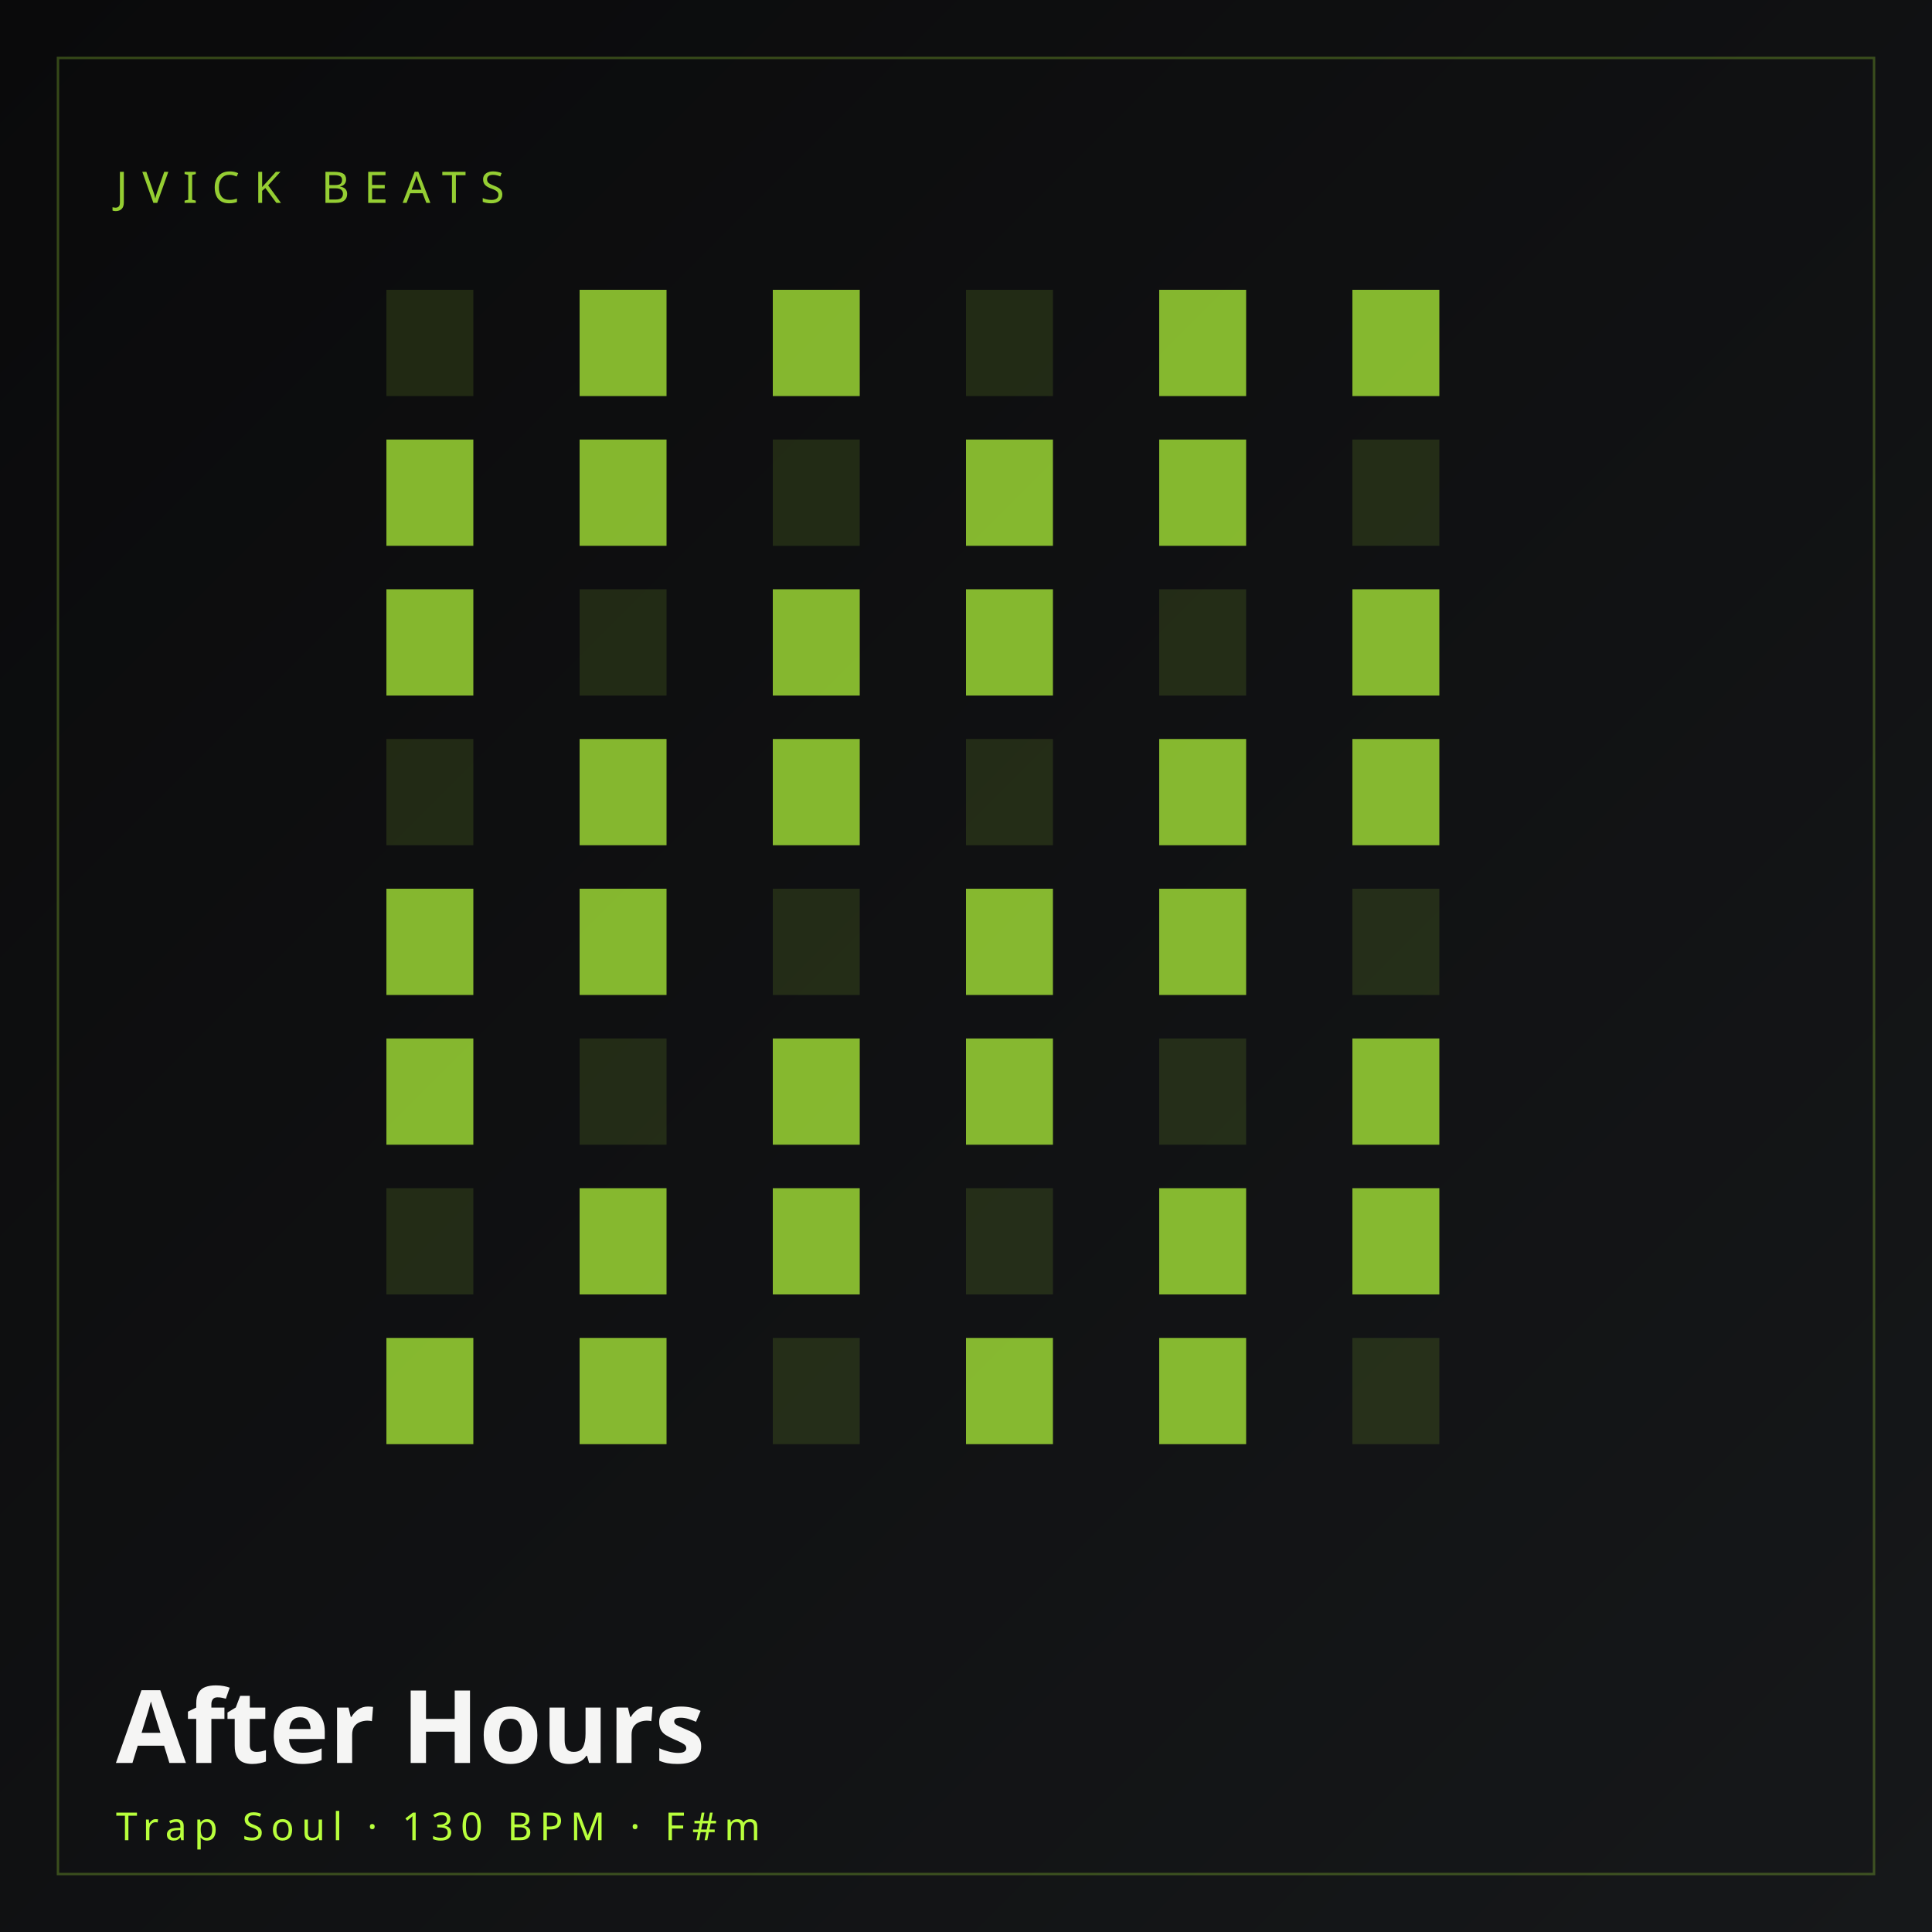
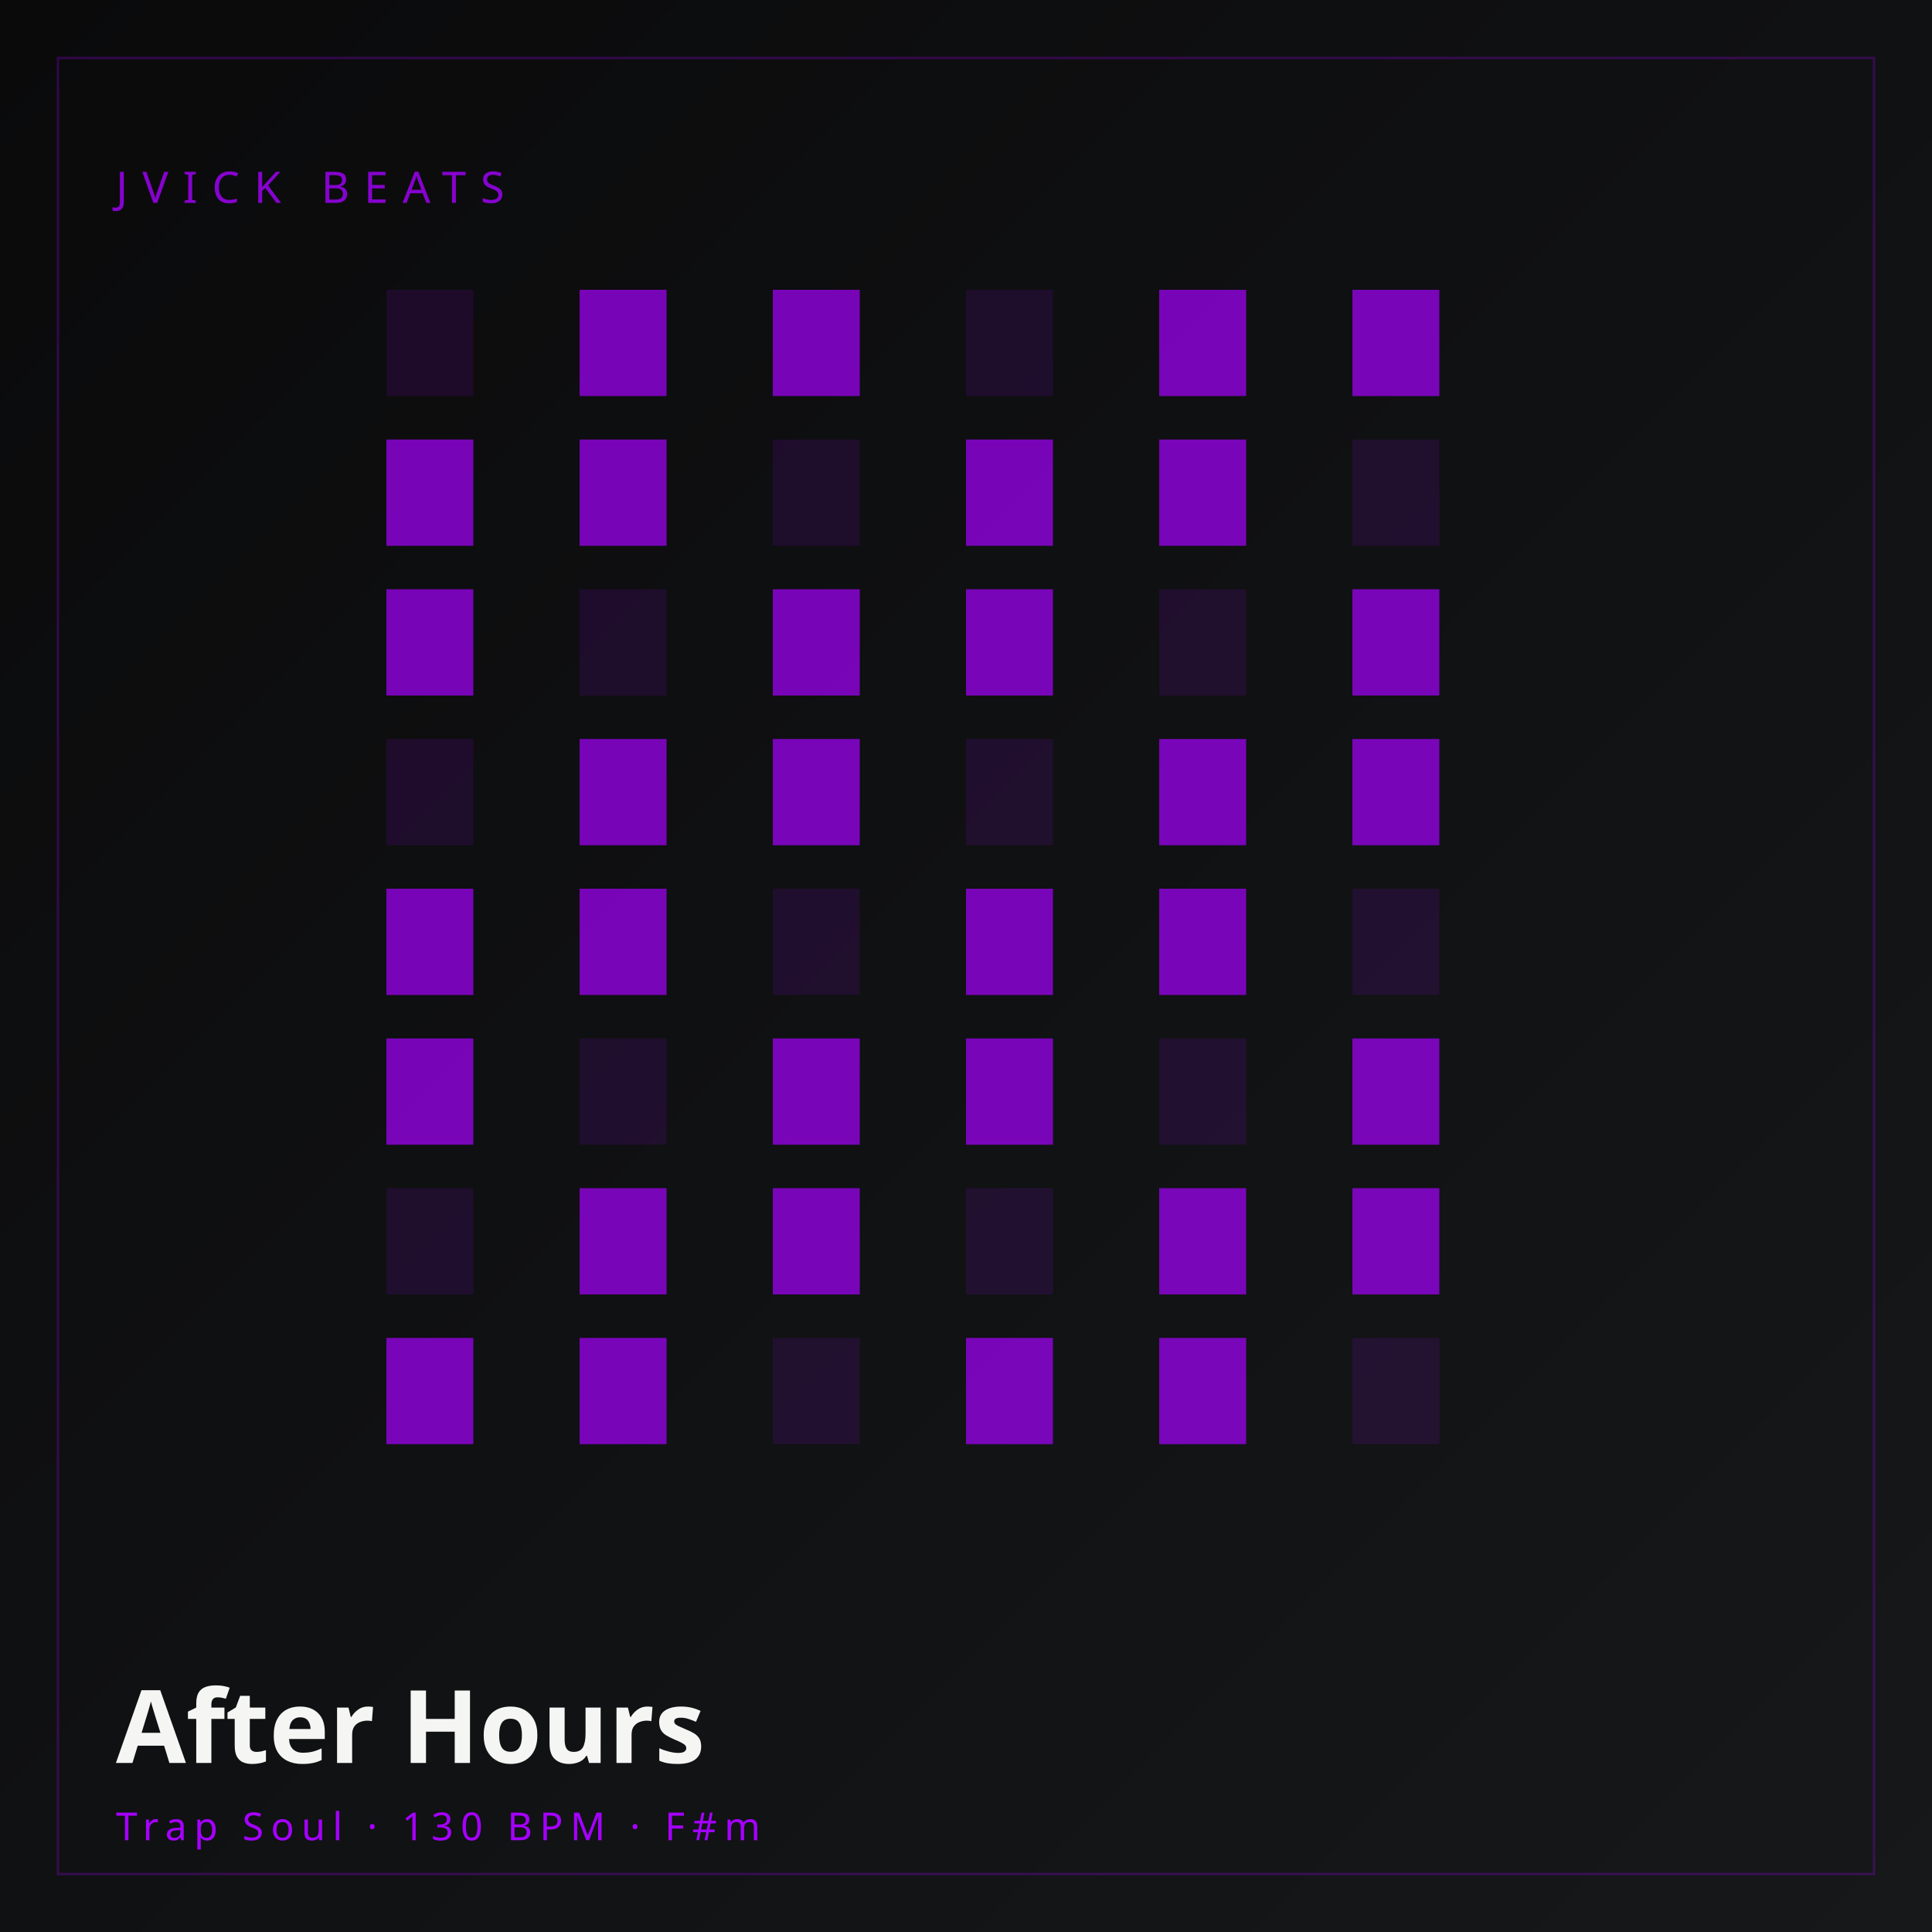
<svg xmlns="http://www.w3.org/2000/svg" viewBox="0 0 800 800" width="800" height="800">
  <defs>
    <linearGradient id="bg" x1="0" y1="0" x2="1" y2="1">
      <stop offset="0%" stop-color="#0a0a0b" />
      <stop offset="100%" stop-color="#16181a" />
    </linearGradient>
  </defs>
  <rect width="800" height="800" fill="url(#bg)" />
-   <rect x="24" y="24" width="752" height="752" fill="none" stroke="#b8ff3c" stroke-width="1" opacity="0.25" />
-   <rect x="160" y="120" width="36" height="44" fill="#b8ff3c" opacity="0.12" />
-   <rect x="160" y="182" width="36" height="44" fill="#b8ff3c" opacity="0.7" />
-   <rect x="160" y="244" width="36" height="44" fill="#b8ff3c" opacity="0.7" />
-   <rect x="160" y="306" width="36" height="44" fill="#b8ff3c" opacity="0.12" />
-   <rect x="160" y="368" width="36" height="44" fill="#b8ff3c" opacity="0.7" />
-   <rect x="160" y="430" width="36" height="44" fill="#b8ff3c" opacity="0.7" />
-   <rect x="160" y="492" width="36" height="44" fill="#b8ff3c" opacity="0.12" />
-   <rect x="160" y="554" width="36" height="44" fill="#b8ff3c" opacity="0.7" />
-   <rect x="240" y="120" width="36" height="44" fill="#b8ff3c" opacity="0.7" />
-   <rect x="240" y="182" width="36" height="44" fill="#b8ff3c" opacity="0.7" />
-   <rect x="240" y="244" width="36" height="44" fill="#b8ff3c" opacity="0.12" />
-   <rect x="240" y="306" width="36" height="44" fill="#b8ff3c" opacity="0.7" />
-   <rect x="240" y="368" width="36" height="44" fill="#b8ff3c" opacity="0.7" />
-   <rect x="240" y="430" width="36" height="44" fill="#b8ff3c" opacity="0.12" />
-   <rect x="240" y="492" width="36" height="44" fill="#b8ff3c" opacity="0.7" />
-   <rect x="240" y="554" width="36" height="44" fill="#b8ff3c" opacity="0.7" />
-   <rect x="320" y="120" width="36" height="44" fill="#b8ff3c" opacity="0.7" />
-   <rect x="320" y="182" width="36" height="44" fill="#b8ff3c" opacity="0.12" />
-   <rect x="320" y="244" width="36" height="44" fill="#b8ff3c" opacity="0.7" />
-   <rect x="320" y="306" width="36" height="44" fill="#b8ff3c" opacity="0.7" />
-   <rect x="320" y="368" width="36" height="44" fill="#b8ff3c" opacity="0.12" />
-   <rect x="320" y="430" width="36" height="44" fill="#b8ff3c" opacity="0.7" />
-   <rect x="320" y="492" width="36" height="44" fill="#b8ff3c" opacity="0.7" />
-   <rect x="320" y="554" width="36" height="44" fill="#b8ff3c" opacity="0.12" />
-   <rect x="400" y="120" width="36" height="44" fill="#b8ff3c" opacity="0.12" />
-   <rect x="400" y="182" width="36" height="44" fill="#b8ff3c" opacity="0.7" />
-   <rect x="400" y="244" width="36" height="44" fill="#b8ff3c" opacity="0.7" />
-   <rect x="400" y="306" width="36" height="44" fill="#b8ff3c" opacity="0.12" />
-   <rect x="400" y="368" width="36" height="44" fill="#b8ff3c" opacity="0.7" />
-   <rect x="400" y="430" width="36" height="44" fill="#b8ff3c" opacity="0.7" />
-   <rect x="400" y="492" width="36" height="44" fill="#b8ff3c" opacity="0.12" />
-   <rect x="400" y="554" width="36" height="44" fill="#b8ff3c" opacity="0.7" />
-   <rect x="480" y="120" width="36" height="44" fill="#b8ff3c" opacity="0.7" />
-   <rect x="480" y="182" width="36" height="44" fill="#b8ff3c" opacity="0.7" />
-   <rect x="480" y="244" width="36" height="44" fill="#b8ff3c" opacity="0.12" />
-   <rect x="480" y="306" width="36" height="44" fill="#b8ff3c" opacity="0.7" />
-   <rect x="480" y="368" width="36" height="44" fill="#b8ff3c" opacity="0.7" />
-   <rect x="480" y="430" width="36" height="44" fill="#b8ff3c" opacity="0.12" />
-   <rect x="480" y="492" width="36" height="44" fill="#b8ff3c" opacity="0.7" />
-   <rect x="480" y="554" width="36" height="44" fill="#b8ff3c" opacity="0.7" />
-   <rect x="560" y="120" width="36" height="44" fill="#b8ff3c" opacity="0.7" />
-   <rect x="560" y="182" width="36" height="44" fill="#b8ff3c" opacity="0.12" />
-   <rect x="560" y="244" width="36" height="44" fill="#b8ff3c" opacity="0.7" />
-   <rect x="560" y="306" width="36" height="44" fill="#b8ff3c" opacity="0.7" />
-   <rect x="560" y="368" width="36" height="44" fill="#b8ff3c" opacity="0.12" />
-   <rect x="560" y="430" width="36" height="44" fill="#b8ff3c" opacity="0.7" />
-   <rect x="560" y="492" width="36" height="44" fill="#b8ff3c" opacity="0.7" />
-   <rect x="560" y="554" width="36" height="44" fill="#b8ff3c" opacity="0.12" />
-   <text x="48" y="84" fill="#b8ff3c" font-family="ui-sans-serif, system-ui, sans-serif" font-size="18" letter-spacing="6" opacity="0.8">JVICK BEATS</text>
+   <rect x="24" y="24" width="752" height="752" fill="none" stroke="#A500FF" stroke-width="1" opacity="0.25" />
+   <rect x="160" y="120" width="36" height="44" fill="#A500FF" opacity="0.12" />
+   <rect x="160" y="182" width="36" height="44" fill="#A500FF" opacity="0.7" />
+   <rect x="160" y="244" width="36" height="44" fill="#A500FF" opacity="0.7" />
+   <rect x="160" y="306" width="36" height="44" fill="#A500FF" opacity="0.12" />
+   <rect x="160" y="368" width="36" height="44" fill="#A500FF" opacity="0.7" />
+   <rect x="160" y="430" width="36" height="44" fill="#A500FF" opacity="0.7" />
+   <rect x="160" y="492" width="36" height="44" fill="#A500FF" opacity="0.12" />
+   <rect x="160" y="554" width="36" height="44" fill="#A500FF" opacity="0.7" />
+   <rect x="240" y="120" width="36" height="44" fill="#A500FF" opacity="0.7" />
+   <rect x="240" y="182" width="36" height="44" fill="#A500FF" opacity="0.7" />
+   <rect x="240" y="244" width="36" height="44" fill="#A500FF" opacity="0.12" />
+   <rect x="240" y="306" width="36" height="44" fill="#A500FF" opacity="0.7" />
+   <rect x="240" y="368" width="36" height="44" fill="#A500FF" opacity="0.7" />
+   <rect x="240" y="430" width="36" height="44" fill="#A500FF" opacity="0.12" />
+   <rect x="240" y="492" width="36" height="44" fill="#A500FF" opacity="0.7" />
+   <rect x="240" y="554" width="36" height="44" fill="#A500FF" opacity="0.7" />
+   <rect x="320" y="120" width="36" height="44" fill="#A500FF" opacity="0.7" />
+   <rect x="320" y="182" width="36" height="44" fill="#A500FF" opacity="0.12" />
+   <rect x="320" y="244" width="36" height="44" fill="#A500FF" opacity="0.7" />
+   <rect x="320" y="306" width="36" height="44" fill="#A500FF" opacity="0.7" />
+   <rect x="320" y="368" width="36" height="44" fill="#A500FF" opacity="0.12" />
+   <rect x="320" y="430" width="36" height="44" fill="#A500FF" opacity="0.7" />
+   <rect x="320" y="492" width="36" height="44" fill="#A500FF" opacity="0.7" />
+   <rect x="320" y="554" width="36" height="44" fill="#A500FF" opacity="0.12" />
+   <rect x="400" y="120" width="36" height="44" fill="#A500FF" opacity="0.12" />
+   <rect x="400" y="182" width="36" height="44" fill="#A500FF" opacity="0.7" />
+   <rect x="400" y="244" width="36" height="44" fill="#A500FF" opacity="0.7" />
+   <rect x="400" y="306" width="36" height="44" fill="#A500FF" opacity="0.12" />
+   <rect x="400" y="368" width="36" height="44" fill="#A500FF" opacity="0.7" />
+   <rect x="400" y="430" width="36" height="44" fill="#A500FF" opacity="0.7" />
+   <rect x="400" y="492" width="36" height="44" fill="#A500FF" opacity="0.12" />
+   <rect x="400" y="554" width="36" height="44" fill="#A500FF" opacity="0.7" />
+   <rect x="480" y="120" width="36" height="44" fill="#A500FF" opacity="0.7" />
+   <rect x="480" y="182" width="36" height="44" fill="#A500FF" opacity="0.7" />
+   <rect x="480" y="244" width="36" height="44" fill="#A500FF" opacity="0.12" />
+   <rect x="480" y="306" width="36" height="44" fill="#A500FF" opacity="0.7" />
+   <rect x="480" y="368" width="36" height="44" fill="#A500FF" opacity="0.7" />
+   <rect x="480" y="430" width="36" height="44" fill="#A500FF" opacity="0.12" />
+   <rect x="480" y="492" width="36" height="44" fill="#A500FF" opacity="0.7" />
+   <rect x="480" y="554" width="36" height="44" fill="#A500FF" opacity="0.7" />
+   <rect x="560" y="120" width="36" height="44" fill="#A500FF" opacity="0.7" />
+   <rect x="560" y="182" width="36" height="44" fill="#A500FF" opacity="0.12" />
+   <rect x="560" y="244" width="36" height="44" fill="#A500FF" opacity="0.7" />
+   <rect x="560" y="306" width="36" height="44" fill="#A500FF" opacity="0.7" />
+   <rect x="560" y="368" width="36" height="44" fill="#A500FF" opacity="0.12" />
+   <rect x="560" y="430" width="36" height="44" fill="#A500FF" opacity="0.7" />
+   <rect x="560" y="492" width="36" height="44" fill="#A500FF" opacity="0.7" />
+   <rect x="560" y="554" width="36" height="44" fill="#A500FF" opacity="0.12" />
+   <text x="48" y="84" fill="#A500FF" font-family="ui-sans-serif, system-ui, sans-serif" font-size="18" letter-spacing="6" opacity="0.8">JVICK BEATS</text>
  <text x="48" y="730" fill="#f5f5f4" font-family="ui-sans-serif, system-ui, sans-serif" font-size="42" font-weight="700">After Hours</text>
-   <text x="48" y="762" fill="#b8ff3c" font-family="ui-sans-serif, system-ui, sans-serif" font-size="16" letter-spacing="3">Trap Soul  ·  130 BPM  ·  F#m</text>
+   <text x="48" y="762" fill="#A500FF" font-family="ui-sans-serif, system-ui, sans-serif" font-size="16" letter-spacing="3">Trap Soul  ·  130 BPM  ·  F#m</text>
</svg>
